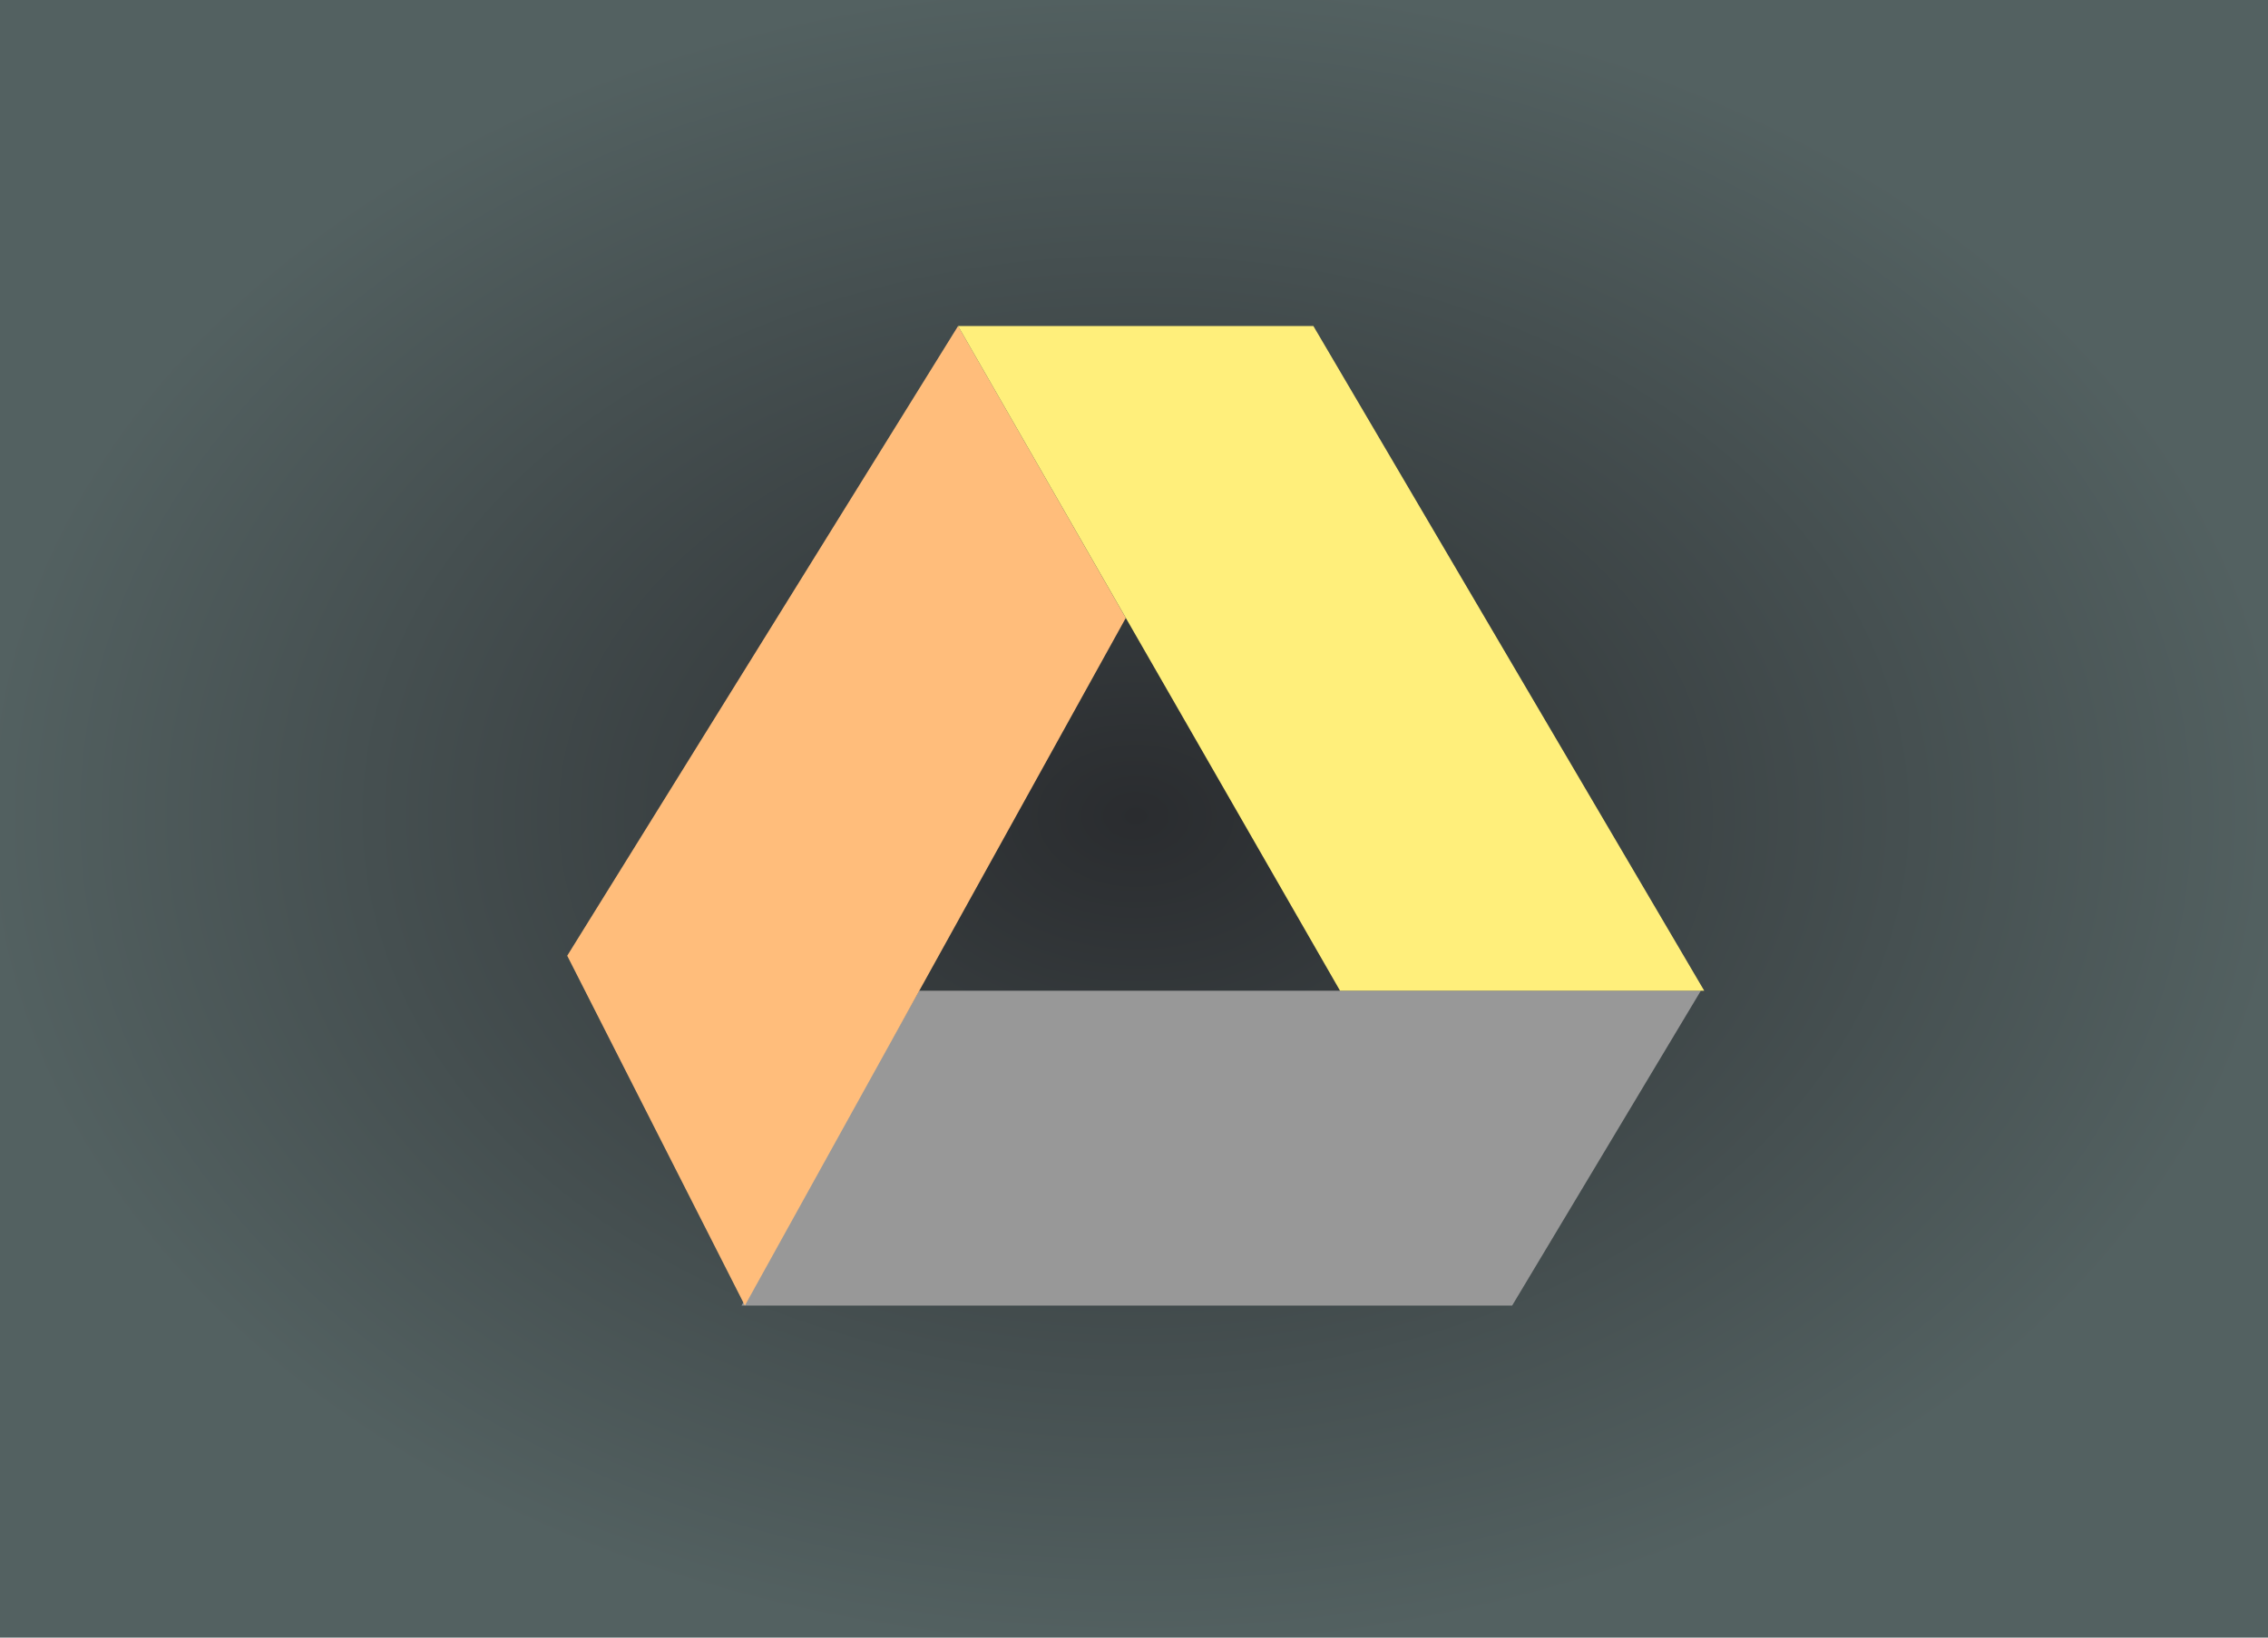
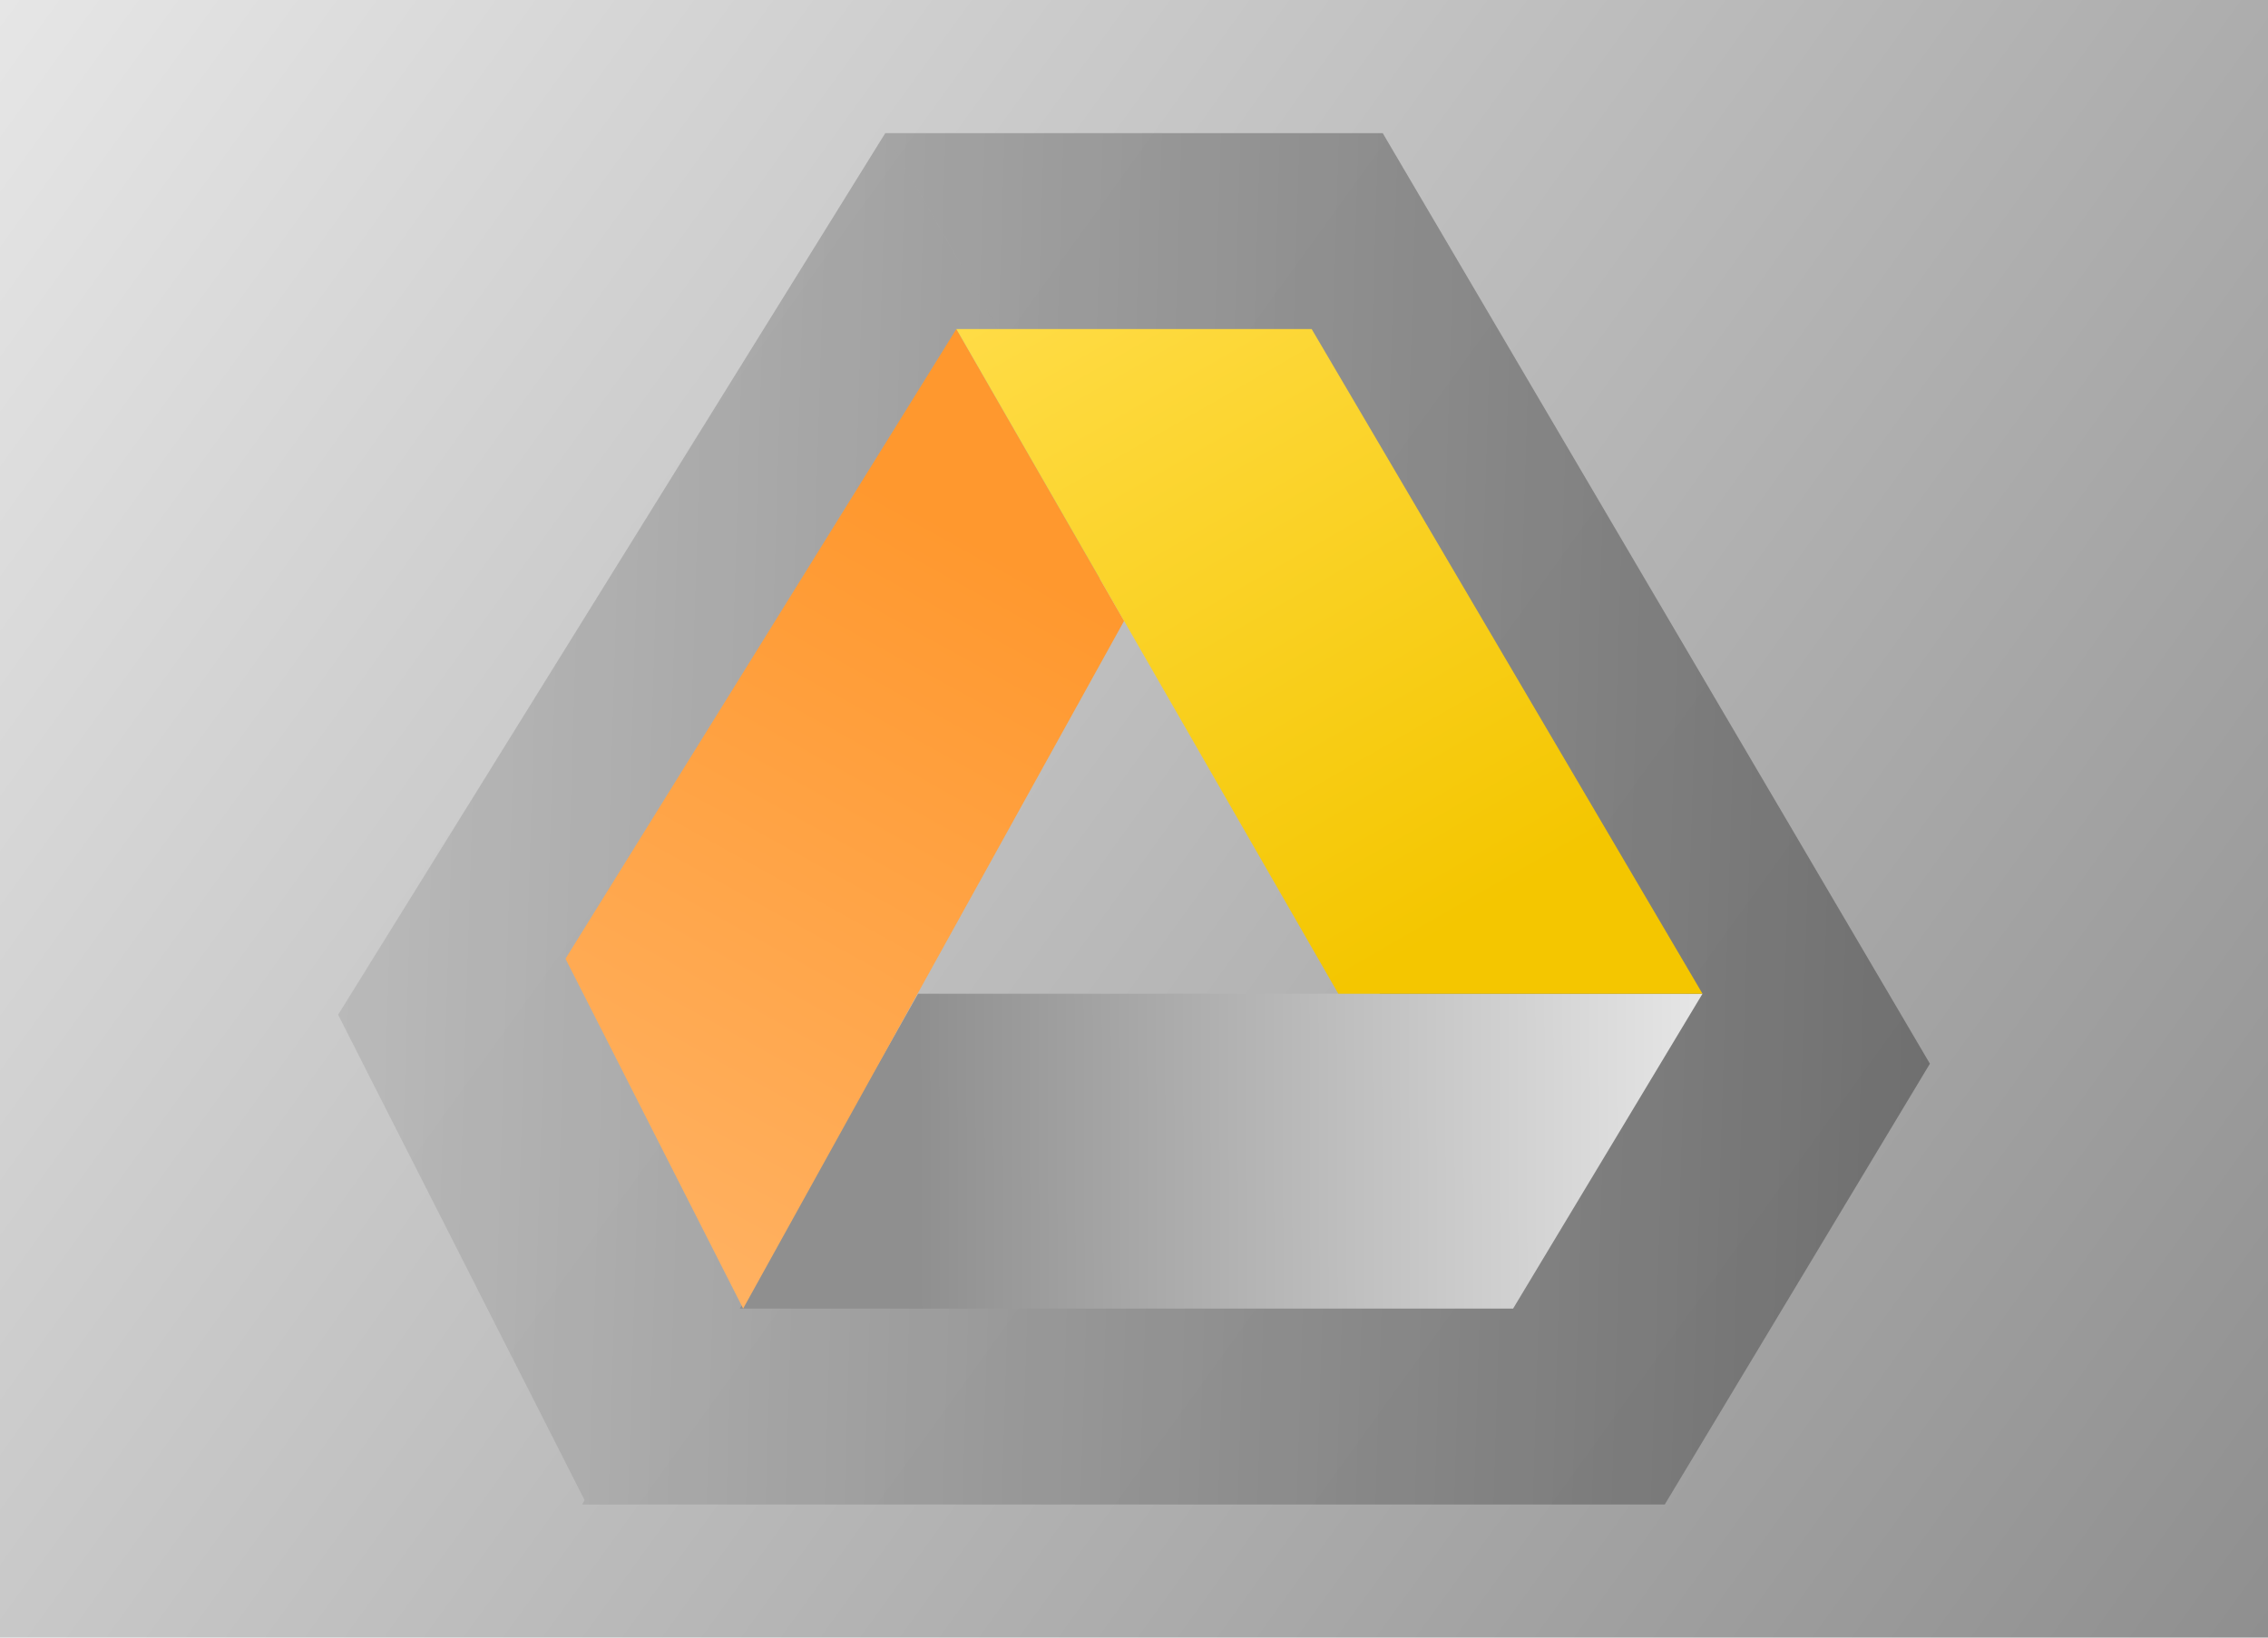
- <svg xmlns="http://www.w3.org/2000/svg" width="324px" height="234px" viewBox="0 0 324 234" version="1.1">
-   <defs>
-     <radialGradient id="radial0" gradientUnits="userSpaceOnUse" cx="90.136" cy="64.762" fx="90.136" fy="64.762" r="91.592" gradientTransform="matrix(1.8,0,0,1.304046,0,32.11876)">
-       <stop offset="0" style="stop-color:rgb(16.471%,17.255%,18.431%);stop-opacity:1;" />
-       <stop offset="1" style="stop-color:rgb(32.549%,38.039%,38.039%);stop-opacity:1;" />
+ <svg xmlns="http://www.w3.org/2000/svg" xmlns:xlink="http://www.w3.org/1999/xlink" width="324px" height="234px" viewBox="0 0 324 234" version="1.1" id="svg20">
+   <defs id="defs7">
+     <linearGradient id="linearGradient1635">
+       <stop id="stop1631" offset="0" style="stop-color:#b6b6b6;stop-opacity:1" />
+       <stop id="stop1633" offset="1" style="stop-color:#656565;stop-opacity:1" />
+     </linearGradient>
+     <linearGradient id="linearGradient1467">
+       <stop style="stop-color:#ffd18b;stop-opacity:1" offset="0" id="stop1463" />
+       <stop style="stop-color:#be7200;stop-opacity:1" offset="1" id="stop1465" />
+     </linearGradient>
+     <linearGradient id="linearGradient1333">
+       <stop style="stop-color:#ffb161;stop-opacity:1;" offset="0" id="stop1329" />
+       <stop style="stop-color:#ff982e;stop-opacity:1" offset="1" id="stop1331" />
+     </linearGradient>
+     <linearGradient id="linearGradient1325">
+       <stop style="stop-color:#ffdc46;stop-opacity:1;" offset="0" id="stop1321" />
+       <stop style="stop-color:#f4c600;stop-opacity:1" offset="1" id="stop1323" />
+     </linearGradient>
+     <radialGradient gradientTransform="matrix(0.02392706,-1.556599,1.825989,0.028068,41.83498,255.0593)" r="91.592" fy="64.762" fx="90.136" cy="64.762" cx="90.136" gradientUnits="userSpaceOnUse" id="radialGradient1303">
+       <stop id="stop1299" style="stop-color:#ffdc46;stop-opacity:1" offset="0" />
+       <stop id="stop1301" style="stop-color:#ffb161;stop-opacity:1" offset="1" />
    </radialGradient>
+     <linearGradient id="linearGradient1291">
+       <stop style="stop-color:#e6e6e6;stop-opacity:1" offset="0" id="stop1287" />
+       <stop style="stop-color:#8f8f8f;stop-opacity:1" offset="1" id="stop1289" />
+     </linearGradient>
+     <radialGradient gradientTransform="matrix(0.02392706,-1.556599,1.825989,0.028068,41.83498,255.0593)" r="91.592" fy="64.762" fx="90.136" cy="64.762" cx="90.136" gradientUnits="userSpaceOnUse" id="radialGradient1280">
+       <stop id="stop1276" style="stop-color:#ffb161;stop-opacity:1" offset="0" />
+       <stop id="stop1278" style="stop-color:#ff9221;stop-opacity:1" offset="1" />
+     </radialGradient>
+     <radialGradient id="radial0" gradientUnits="userSpaceOnUse" cx="90.136" cy="64.762" fx="90.136" fy="64.762" r="91.592" gradientTransform="matrix(0.02392706,-1.556599,1.825989,0.028068,41.83498,255.0593)">
+       <stop offset="0" style="stop-color:#ffef7f;stop-opacity:1" id="stop2" />
+       <stop offset="1" style="stop-color:#ffb204;stop-opacity:1" id="stop4" />
+     </radialGradient>
+     <radialGradient xlink:href="#radialGradient1280" id="radialGradient1253" cx="162" cy="117" fx="162" fy="117" r="138.064" gradientTransform="matrix(1,0,0,0.8474303,0,17.85065)" gradientUnits="userSpaceOnUse" />
+     <linearGradient xlink:href="#linearGradient1291" id="linearGradient1293" x1="117.631" y1="0" x2="254.596" y2="234" gradientUnits="userSpaceOnUse" />
+     <linearGradient xlink:href="#linearGradient1291" id="linearGradient1319" x1="242.98" y1="141.566" x2="131.08" y2="141.996" gradientUnits="userSpaceOnUse" gradientTransform="matrix(1.003506,0,0,1,-0.6174933,0.429685)" />
+     <linearGradient xlink:href="#linearGradient1325" id="linearGradient1327" x1="136.867" y1="46.586" x2="191.434" y2="141.566" gradientUnits="userSpaceOnUse" gradientTransform="translate(-0.246095,0.429685)" />
+     <linearGradient xlink:href="#linearGradient1333" id="linearGradient1335" x1="106.41" y1="186.555" x2="160.828" y2="88.301" gradientUnits="userSpaceOnUse" gradientTransform="translate(-0.246095,0.429685)" />
+     <filter style="color-interpolation-filters:sRGB" id="filter1451" x="-0.114" width="1.227" y="-0.157" height="1.315">
+       <feGaussianBlur stdDeviation="15.345" id="feGaussianBlur1453" />
+     </filter>
+     <linearGradient xlink:href="#linearGradient1467" id="linearGradient1469" x1="23.936" y1="150.994" x2="300.064" y2="159.494" gradientUnits="userSpaceOnUse" />
+     <linearGradient xlink:href="#linearGradient1635" id="linearGradient1566" x1="48.299" y1="144.995" x2="275.701" y2="151.995" gradientUnits="userSpaceOnUse" />
+     <linearGradient xlink:href="#linearGradient1291" id="linearGradient1580" x1="0" y1="0" x2="324" y2="234" gradientUnits="userSpaceOnUse" />
  </defs>
-   <g id="surface1">
-     <rect x="0" y="0" width="324" height="234" style="fill:url(#radial0);stroke:none;" />
-     <path style="fill:none;stroke-width:1.022;stroke-linecap:butt;stroke-linejoin:miter;stroke:rgb(100%,100%,100%);stroke-opacity:1;stroke-miterlimit:4;" d="M -0.944 -1.083 L 181.217 -1.083 L 181.217 130.605 L -0.944 130.605 Z M -0.944 -1.083 " transform="matrix(1.8,0,0,1.8,0,0)" />
-     <path style=" stroke:none;fill-rule:nonzero;fill:rgb(59.608%,59.608%,59.608%);fill-opacity:1;" d="M 242.98 141.566 L 131.312 141.566 L 105.934 186.555 L 216.02 186.555 " />
-     <path style=" stroke:none;fill-rule:nonzero;fill:rgb(100%,74.118%,48.235%);fill-opacity:1;" d="M 136.867 46.586 L 81.031 136.566 L 106.41 186.555 L 160.828 88.301 " />
-     <path style=" stroke:none;fill-rule:nonzero;fill:rgb(100%,93.725%,48.235%);fill-opacity:1;" d="M 187.625 46.586 L 136.867 46.586 L 191.434 141.566 L 243.461 141.566 L 187.625 46.586 " />
+   <g id="surface1" style="stroke:none" />
+   <g id="layer1">
+     <rect style="opacity:1;fill:url(#linearGradient1580);fill-opacity:1.0;fill-rule:evenodd;stroke:none;stroke-width:5;stroke-miterlimit:4;stroke-dasharray:none;stroke-opacity:1;paint-order:markers fill stroke" id="rect1557" width="324" height="234" x="0" y="0" />
+     <path style="fill:url(#linearGradient1566);fill-opacity:1.0;fill-rule:nonzero;stroke:none;stroke-width:1.402;opacity:0.832;stroke-opacity:1" d="m 126.47,19.022 76.393,132.973 h -84.044 l -4.87,8.605 46.066,-83.177 z m 0,0 -78.17,125.973 35.216,69.363 -0.353,0.621 H 237.824 l 37.877,-62.984 -78.17,-132.973 z" id="path1507" />
+     <path style="fill:url(#linearGradient1319);fill-opacity:1;fill-rule:nonzero;stroke:none;stroke-width:1.002" d="M 243.215,141.996 H 131.155 l -25.468,44.988 h 110.472" id="path13" />
+     <path style="fill:url(#linearGradient1335);fill-opacity:1;fill-rule:nonzero;stroke:none" d="M 136.621,47.016 80.785,136.996 106.164,186.984 160.582,88.73" id="path15" />
+     <path style="fill:url(#linearGradient1327);fill-opacity:1;fill-rule:nonzero;stroke:none" d="m 187.379,47.016 h -50.758 l 54.566,94.98 h 52.027 L 187.379,47.016" id="path17" />
  </g>
</svg>
